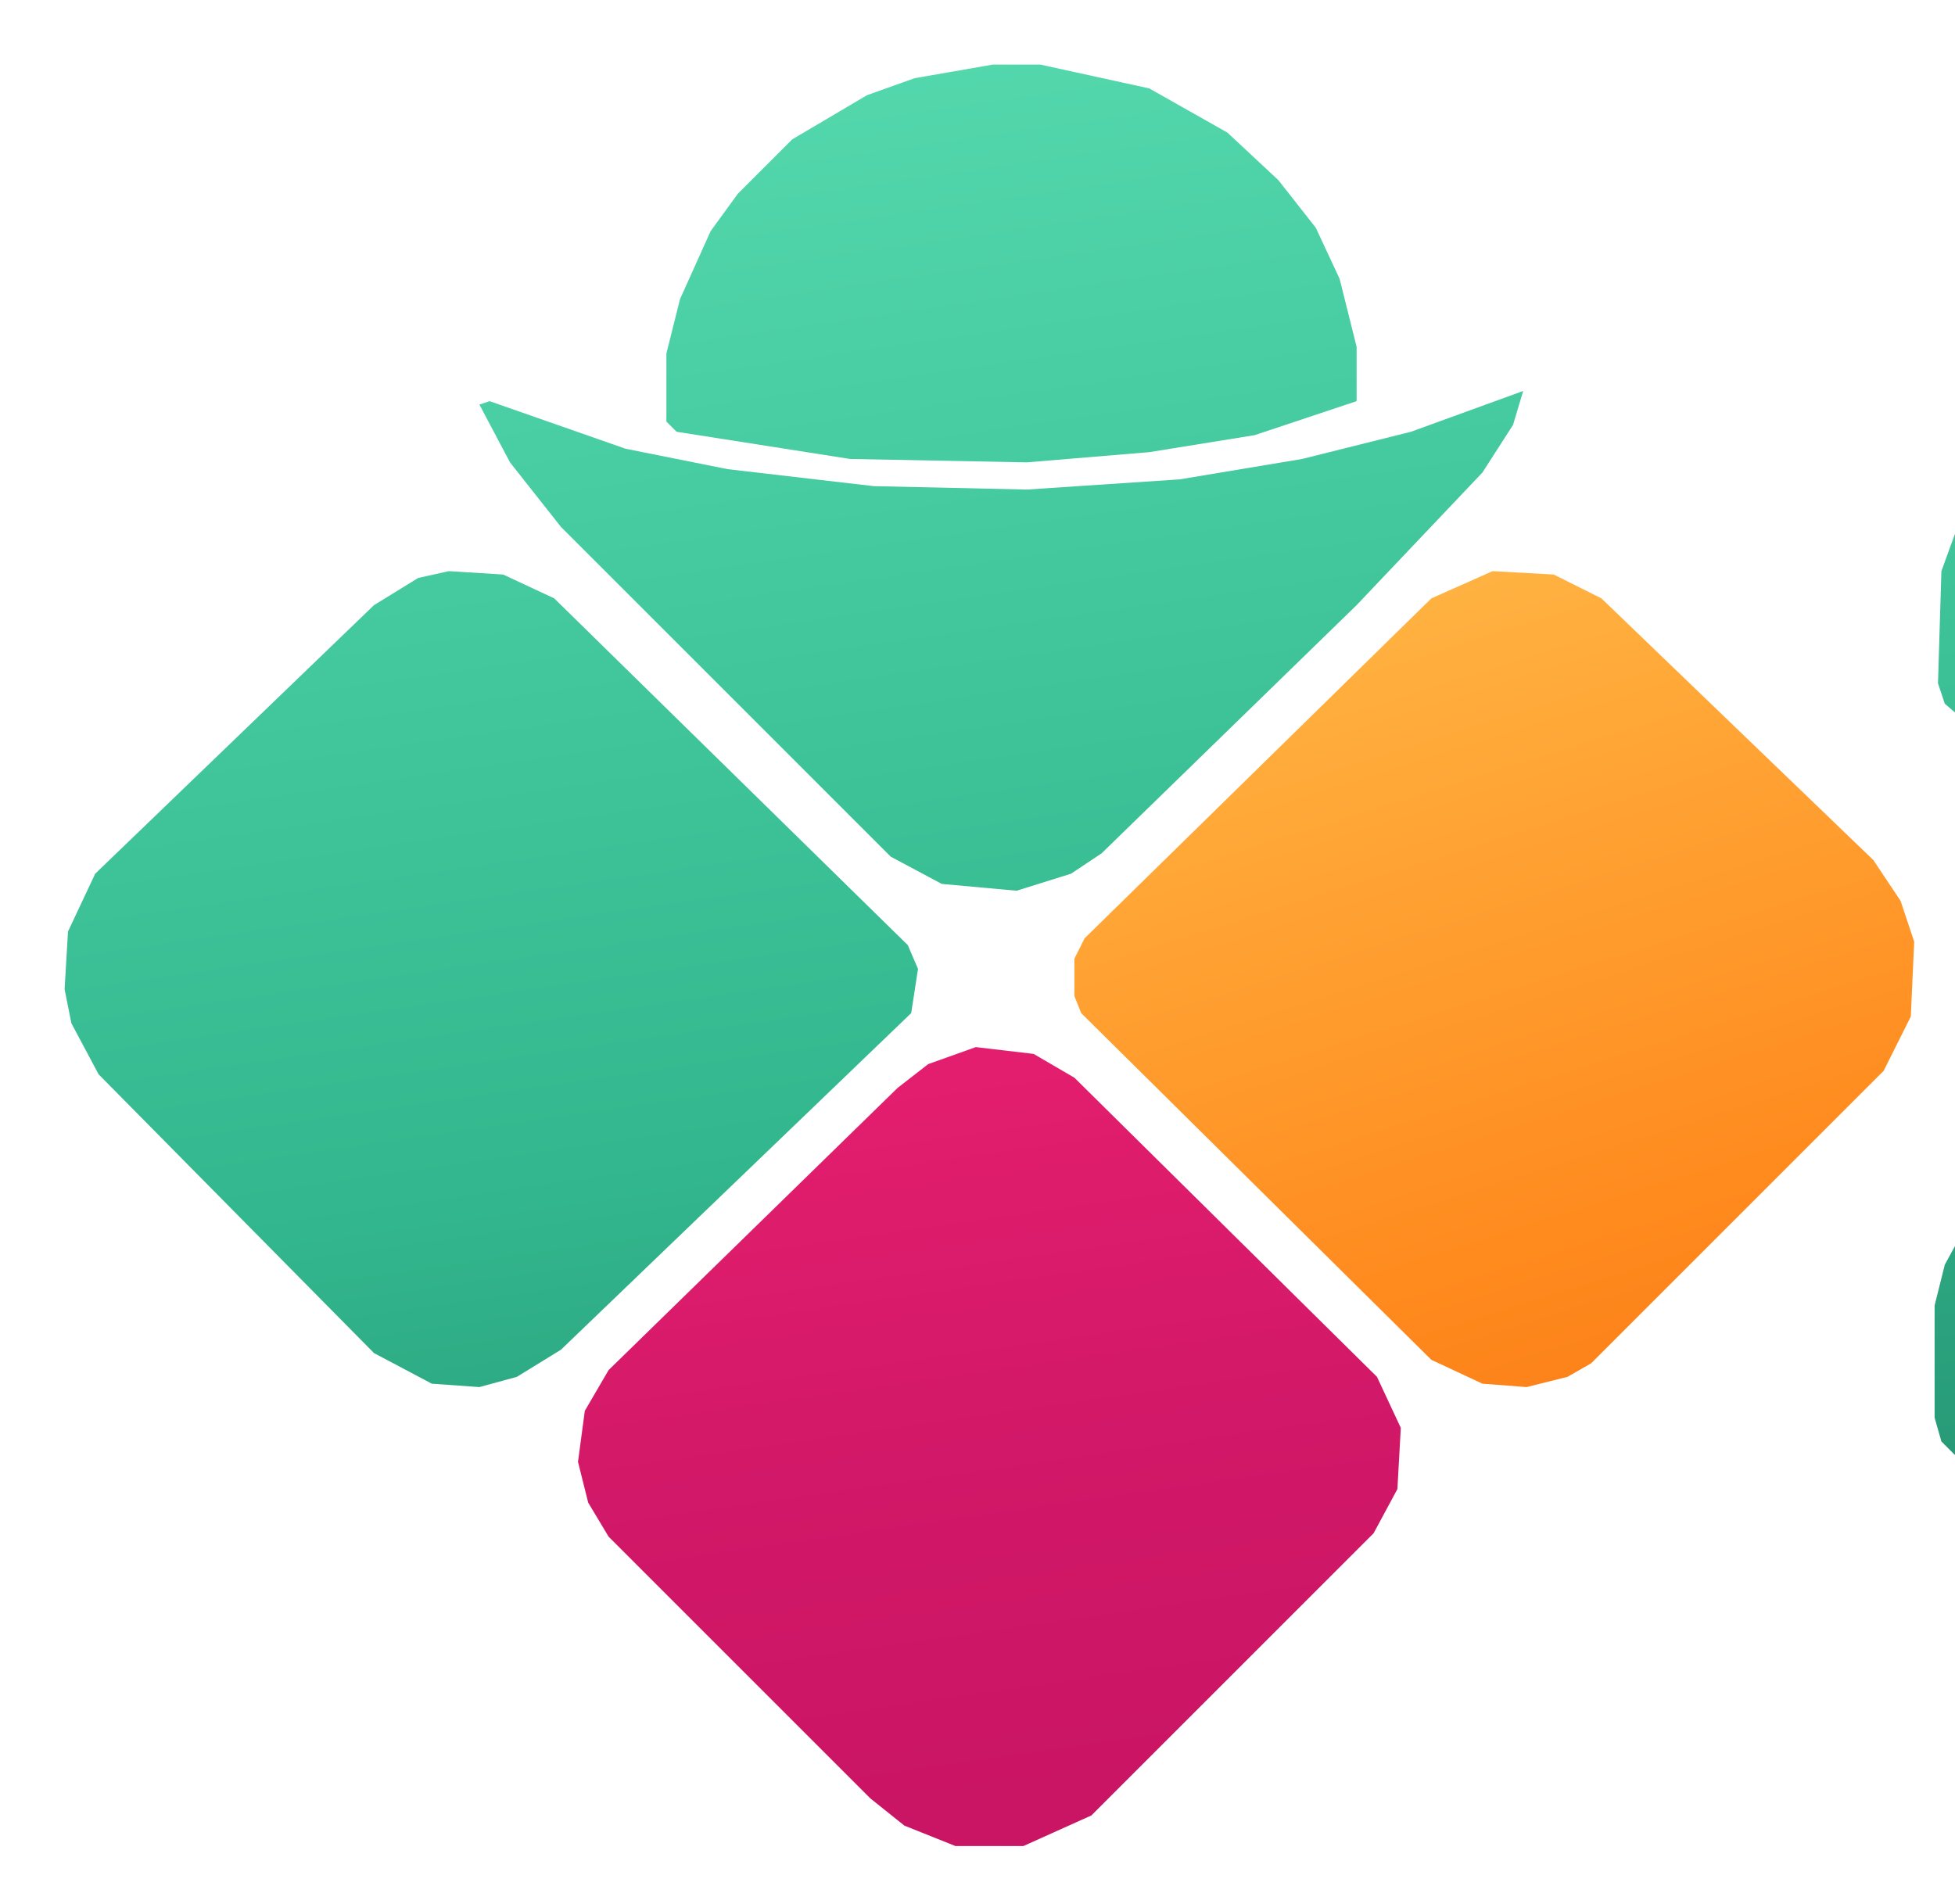
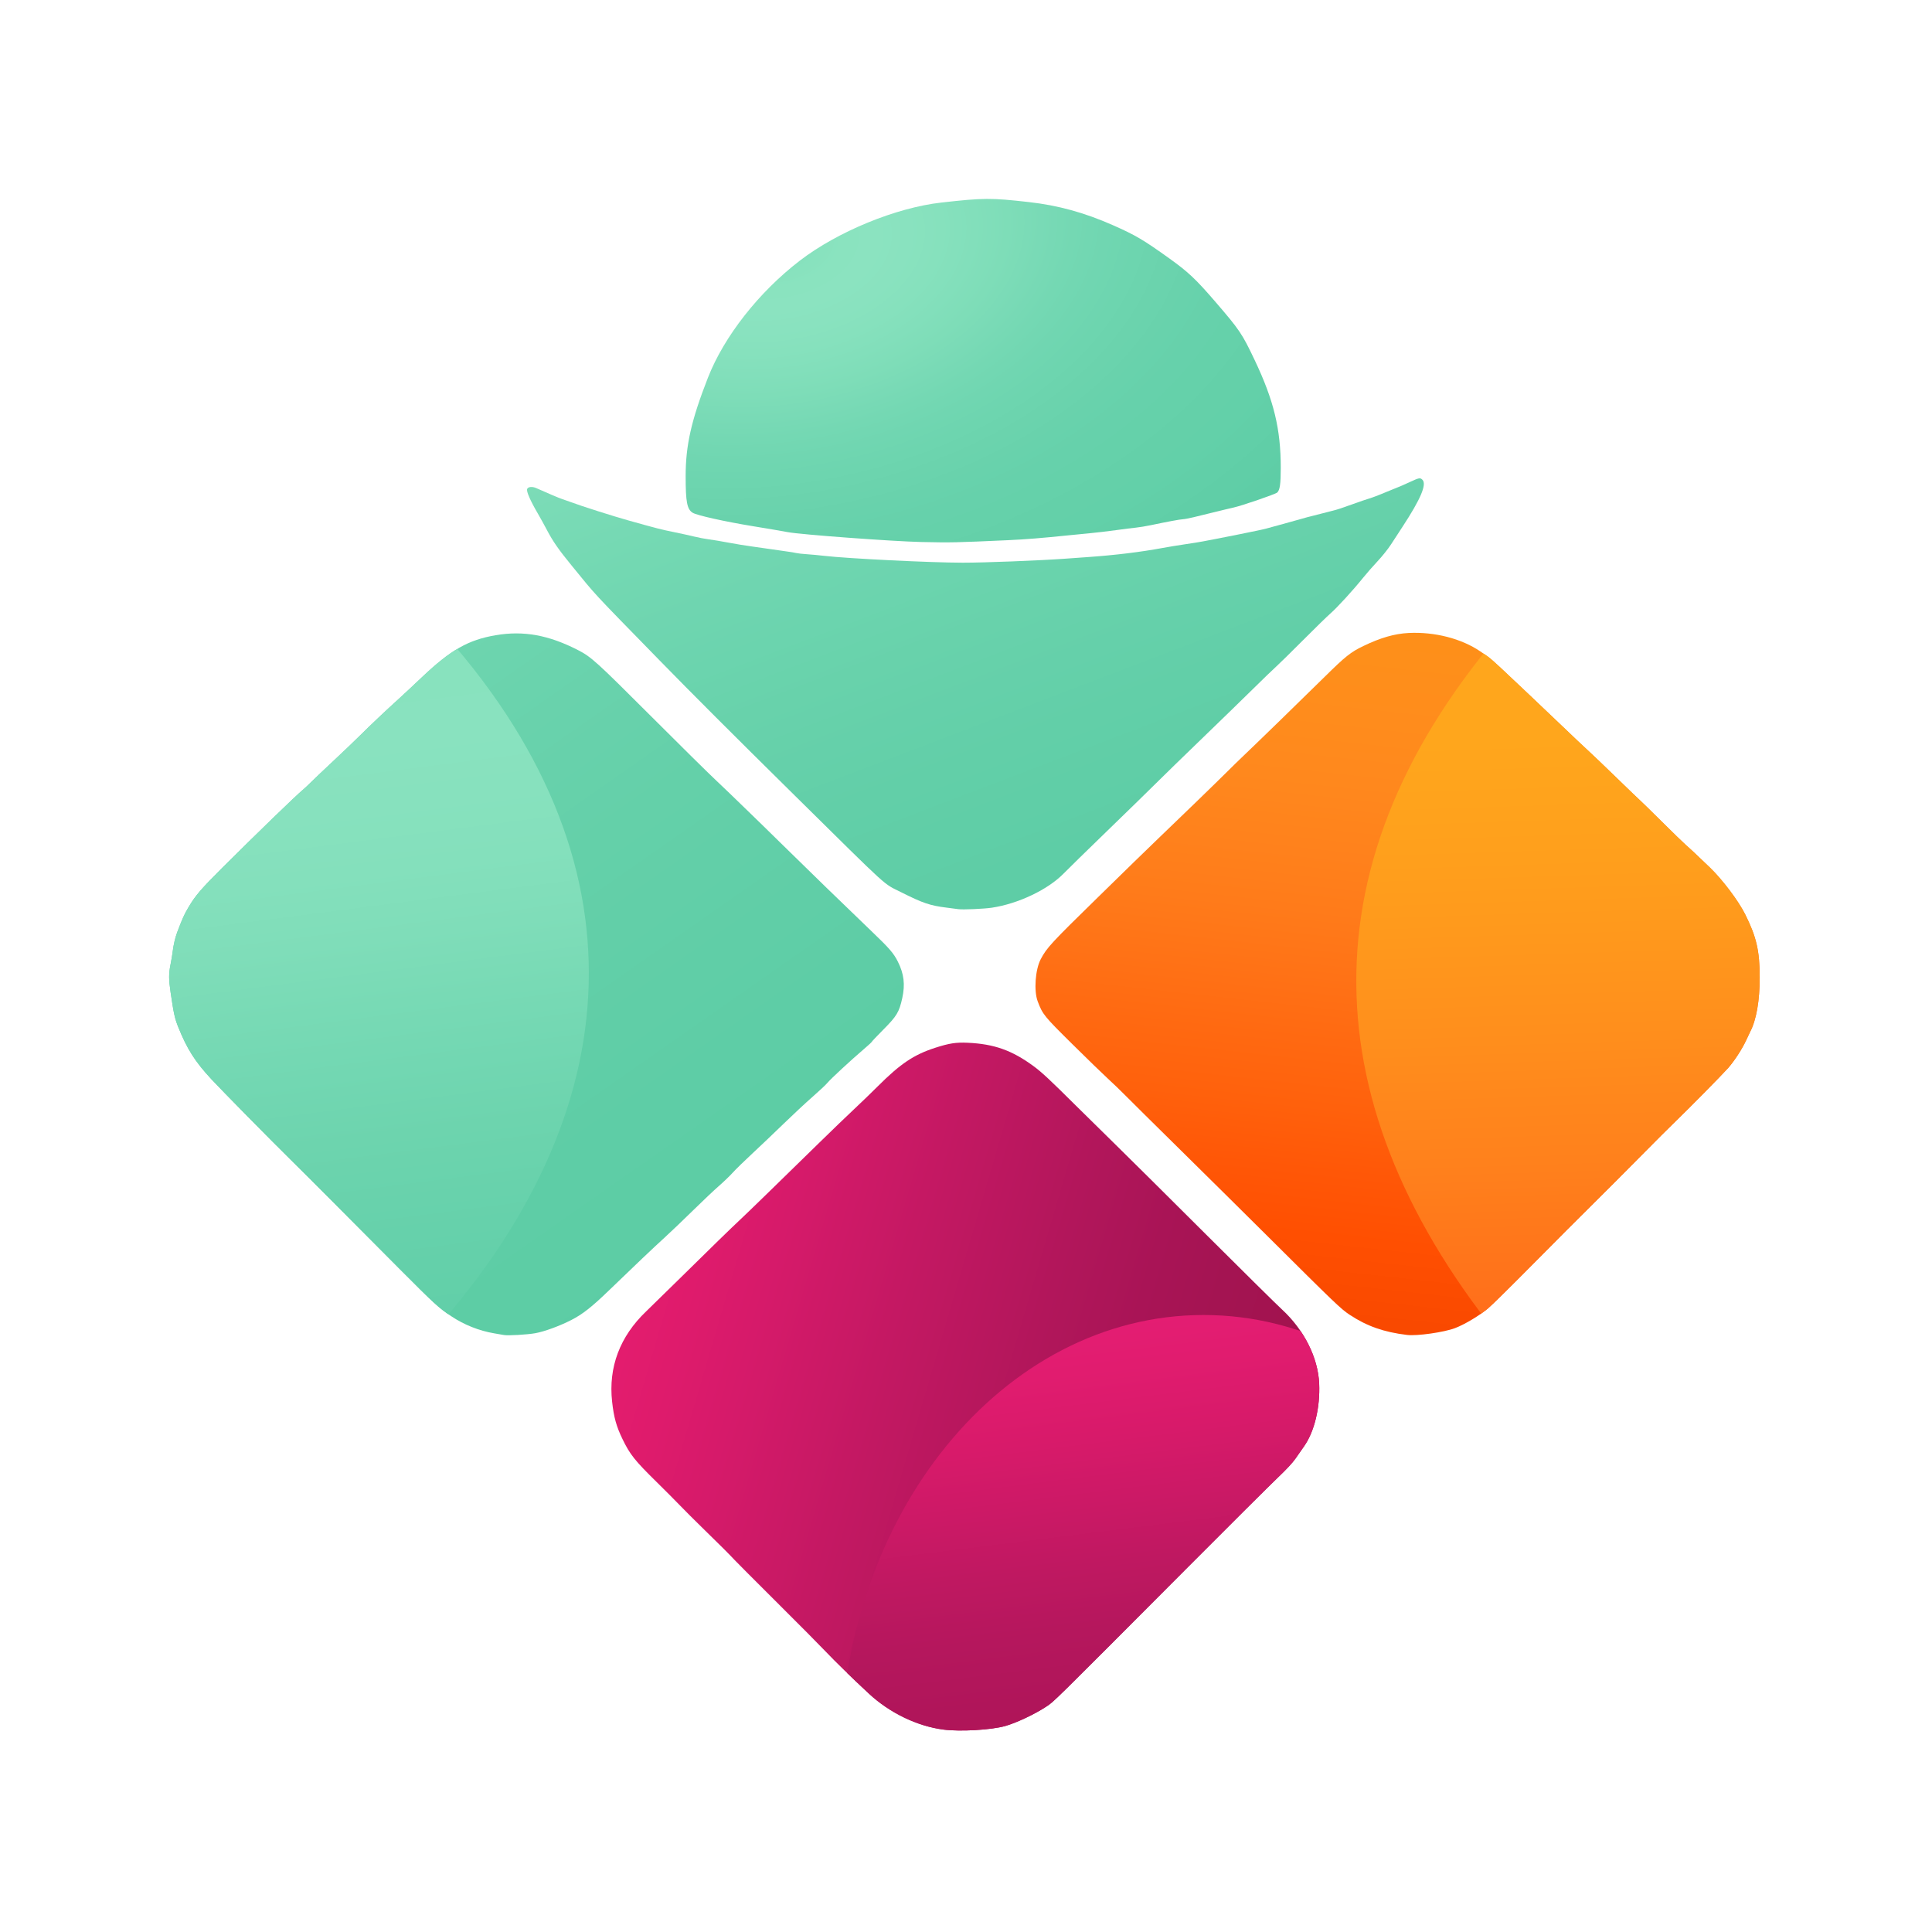
- <svg xmlns="http://www.w3.org/2000/svg" viewBox="45 83 575 560" role="img" aria-label="Zamurek — icon — dark">
+ <svg xmlns="http://www.w3.org/2000/svg" width="2400" height="2400" viewBox="0 0 2400 2400" role="img" aria-labelledby="z07-titre z07-description">
  <defs>
-     <linearGradient id="g" x1="0" x2=".65" y1="0" y2="1">
-       <stop stop-color="#57DBAF" />
-       <stop offset=".6" stop-color="#32B68D" />
-       <stop offset="1" stop-color="#208465" />
+     <radialGradient id="z07-tete-lumiere-1" gradientUnits="userSpaceOnUse" cx="0" cy="0" r="1" gradientTransform="matrix(719.461 194.356 -407.121 501.795 963.351 304.514)">
+       <stop offset="0" stop-color="#7eddb9" data-tone="primary" />
+       <stop offset="0.05" stop-color="#86e1bd" data-tone="primary" />
+       <stop offset="0.1" stop-color="#8ae3bf" data-tone="primary" />
+       <stop offset="0.15" stop-color="#8be3c0" data-tone="primary" />
+       <stop offset="0.2" stop-color="#89e2bf" data-tone="primary" />
+       <stop offset="0.25" stop-color="#86e1bd" data-tone="primary" />
+       <stop offset="0.3" stop-color="#82dfbb" data-tone="primary" />
+       <stop offset="0.35" stop-color="#7eddb8" data-tone="primary" />
+       <stop offset="0.4" stop-color="#79dab6" data-tone="primary" />
+       <stop offset="0.45" stop-color="#74d8b3" data-tone="primary" />
+       <stop offset="0.5" stop-color="#70d6b1" data-tone="primary" />
+       <stop offset="0.55" stop-color="#6dd5af" data-tone="primary" />
+       <stop offset="0.6" stop-color="#6bd3ad" data-tone="primary" />
+       <stop offset="0.65" stop-color="#68d2ac" data-tone="primary" />
+       <stop offset="0.7" stop-color="#66d1ab" data-tone="primary" />
+       <stop offset="0.75" stop-color="#65d1aa" data-tone="primary" />
+       <stop offset="0.8" stop-color="#64d0a9" data-tone="primary" />
+       <stop offset="0.85" stop-color="#63d0a9" data-tone="primary" />
+       <stop offset="0.9" stop-color="#61cfa8" data-tone="primary" />
+       <stop offset="0.95" stop-color="#60cea7" data-tone="primary" />
+       <stop offset="1" stop-color="#5ecda6" data-tone="primary" />
+     </radialGradient>
+     <linearGradient id="z07-col-lumiere-1" gradientUnits="userSpaceOnUse" x1="974.812" y1="1433.497" x2="654" y2="594">
+       <stop offset="0" stop-color="#5bcca4" data-tone="primary" />
+       <stop offset="0.083" stop-color="#5ccca5" data-tone="primary" />
+       <stop offset="0.167" stop-color="#5dcda5" data-tone="primary" />
+       <stop offset="0.25" stop-color="#5ecda6" data-tone="primary" />
+       <stop offset="0.333" stop-color="#60cea7" data-tone="primary" />
+       <stop offset="0.417" stop-color="#62cfa8" data-tone="primary" />
+       <stop offset="0.5" stop-color="#65d0aa" data-tone="primary" />
+       <stop offset="0.583" stop-color="#68d2ab" data-tone="primary" />
+       <stop offset="0.667" stop-color="#6bd4ae" data-tone="primary" />
+       <stop offset="0.75" stop-color="#6fd5b0" data-tone="primary" />
+       <stop offset="0.833" stop-color="#73d8b2" data-tone="primary" />
+       <stop offset="0.917" stop-color="#78dab5" data-tone="primary" />
+       <stop offset="1" stop-color="#7ddcb8" data-tone="primary" />
    </linearGradient>
-     <linearGradient id="o" x1="0" x2=".8" y1="0" y2="1">
-       <stop stop-color="#FFBA48" />
-       <stop offset=".55" stop-color="#FF8A1E" />
-       <stop offset="1" stop-color="#EF690A" />
+     <linearGradient id="z07-aile-droite-lumiere-1" gradientUnits="userSpaceOnUse" x1="1296.867" y1="687.705" x2="1190.654" y2="1648.459">
+       <stop offset="0" stop-color="#fe9016" data-tone="orange" />
+       <stop offset="0.083" stop-color="#fe8f1a" data-tone="orange" />
+       <stop offset="0.167" stop-color="#ff8c1c" data-tone="orange" />
+       <stop offset="0.25" stop-color="#ff881d" data-tone="orange" />
+       <stop offset="0.333" stop-color="#ff821c" data-tone="orange" />
+       <stop offset="0.417" stop-color="#ff7b1a" data-tone="orange" />
+       <stop offset="0.5" stop-color="#ff7216" data-tone="orange" />
+       <stop offset="0.583" stop-color="#ff6911" data-tone="orange" />
+       <stop offset="0.667" stop-color="#ff610c" data-tone="orange" />
+       <stop offset="0.75" stop-color="#ff5707" data-tone="orange" />
+       <stop offset="0.833" stop-color="#ff4f01" data-tone="orange" />
+       <stop offset="0.917" stop-color="#fa4a00" data-tone="orange" />
+       <stop offset="1" stop-color="#f64600" data-tone="orange" />
    </linearGradient>
-     <linearGradient id="m" x1="0" x2=".7" y1="0" y2="1">
-       <stop stop-color="#FF2777" />
-       <stop offset=".5" stop-color="#D21868" />
-       <stop offset="1" stop-color="#BC105D" />
+     <linearGradient id="z07-aile-droite-lumiere-2" gradientUnits="userSpaceOnUse" x1="1315.296" y1="1687.301" x2="1286" y2="786">
+       <stop offset="0" stop-color="#ff6a1a" data-tone="orange" />
+       <stop offset="0.083" stop-color="#ff721b" data-tone="orange" />
+       <stop offset="0.167" stop-color="#ff791b" data-tone="orange" />
+       <stop offset="0.25" stop-color="#ff811c" data-tone="orange" />
+       <stop offset="0.333" stop-color="#ff871c" data-tone="orange" />
+       <stop offset="0.417" stop-color="#ff8e1c" data-tone="orange" />
+       <stop offset="0.5" stop-color="#ff941c" data-tone="orange" />
+       <stop offset="0.583" stop-color="#ff9a1c" data-tone="orange" />
+       <stop offset="0.667" stop-color="#ff9f1c" data-tone="orange" />
+       <stop offset="0.75" stop-color="#ffa31c" data-tone="orange" />
+       <stop offset="0.833" stop-color="#ffa61c" data-tone="orange" />
+       <stop offset="0.917" stop-color="#ffa61c" data-tone="orange" />
+       <stop offset="1" stop-color="#fea61e" data-tone="orange" />
    </linearGradient>
+     <clipPath id="z07-aile-droite-clip">
+       <path fill-rule="evenodd" d="M1748 1658.321 C1719.212 1654.872 1698.097 1647.473 1676.733 1633.348 C1665.579 1625.973 1659.695 1620.338 1572.08 1533.134 C1547.011 1508.182 1499.725 1461.382 1467 1429.134 C1434.275 1396.885 1403 1365.932 1397.5 1360.348 C1392 1354.765 1382.55 1345.675 1376.5 1340.149 C1370.45 1334.622 1350.576 1315.341 1332.335 1297.3 C1296.871 1262.225 1295.243 1260.219 1289.107 1244.031 C1284.139 1230.924 1286.022 1204.496 1292.849 1191.5 C1300.259 1177.395 1305.66 1171.551 1364 1114.509 C1378.025 1100.796 1398.275 1080.999 1409 1070.515 C1419.725 1060.031 1433.225 1046.959 1439 1041.466 C1458.158 1023.241 1514.342 968.767 1524.5 958.568 C1530 953.045 1539.225 944.049 1545 938.575 C1559.914 924.439 1618.322 867.621 1645.5 840.811 C1671.461 815.202 1677.855 810.11 1693.58 802.523 C1714.949 792.212 1732.43 787.178 1749.887 786.31 C1782.237 784.7 1815.576 793.283 1838.967 809.244 C1841.46 810.946 1845.49 813.696 1847.923 815.356 C1850.356 817.017 1857.61 823.353 1864.044 829.438 C1870.478 835.522 1885.548 849.725 1897.532 861 C1909.516 872.275 1929.158 890.95 1941.181 902.5 C1953.204 914.05 1967.195 927.275 1972.271 931.889 C1977.347 936.502 1993.821 952.252 2008.879 966.889 C2023.937 981.525 2036.704 993.785 2037.249 994.133 C2037.794 994.481 2049.773 1006.198 2063.87 1020.171 C2077.966 1034.143 2091.525 1047.315 2094 1049.442 C2098.785 1053.554 2111.439 1065.426 2124.345 1077.911 C2139.868 1092.929 2159.462 1118.953 2167.87 1135.72 C2181.885 1163.669 2185.955 1181.269 2185.974 1214 C2185.99 1243.162 2181.802 1267.038 2174.087 1281.768 C2173.588 1282.721 2171.325 1287.511 2169.058 1292.413 C2163.978 1303.397 2154.219 1318.359 2146.498 1327 C2138.669 1335.762 2096.191 1378.835 2081.902 1392.5 C2075.576 1398.55 2055.075 1419.025 2036.345 1438 C2017.614 1456.975 1990.862 1483.755 1976.895 1497.511 C1962.928 1511.267 1930.156 1544.117 1904.068 1570.511 C1877.98 1596.905 1853.005 1621.536 1848.568 1625.247 C1837.464 1634.534 1819.722 1645.154 1807.5 1649.83 C1794.002 1654.995 1760.336 1659.799 1748 1658.321 Z" />
+     </clipPath>
+     <linearGradient id="z07-aile-gauche-lumiere-1" gradientUnits="userSpaceOnUse" x1="918.812" y1="1801.642" x2="210" y2="787">
+       <stop offset="0" stop-color="#59cba3" data-tone="primary" />
+       <stop offset="0.083" stop-color="#5acba4" data-tone="primary" />
+       <stop offset="0.167" stop-color="#5ccca5" data-tone="primary" />
+       <stop offset="0.25" stop-color="#5dcda5" data-tone="primary" />
+       <stop offset="0.333" stop-color="#5ecda6" data-tone="primary" />
+       <stop offset="0.417" stop-color="#60cea7" data-tone="primary" />
+       <stop offset="0.5" stop-color="#62cfa8" data-tone="primary" />
+       <stop offset="0.583" stop-color="#64d0a9" data-tone="primary" />
+       <stop offset="0.667" stop-color="#67d1ab" data-tone="primary" />
+       <stop offset="0.75" stop-color="#6ad3ad" data-tone="primary" />
+       <stop offset="0.833" stop-color="#6ed5af" data-tone="primary" />
+       <stop offset="0.917" stop-color="#73d8b2" data-tone="primary" />
+       <stop offset="1" stop-color="#7adbb6" data-tone="primary" />
+     </linearGradient>
+     <linearGradient id="z07-aile-gauche-lumiere-2" gradientUnits="userSpaceOnUse" x1="335.705" y1="1760.646" x2="210" y2="787">
+       <stop offset="0" stop-color="#5fcea7" data-tone="primary" />
+       <stop offset="0.083" stop-color="#61cfa8" data-tone="primary" />
+       <stop offset="0.167" stop-color="#64d0aa" data-tone="primary" />
+       <stop offset="0.25" stop-color="#68d2ac" data-tone="primary" />
+       <stop offset="0.333" stop-color="#6dd4ae" data-tone="primary" />
+       <stop offset="0.417" stop-color="#72d7b2" data-tone="primary" />
+       <stop offset="0.5" stop-color="#78dab5" data-tone="primary" />
+       <stop offset="0.583" stop-color="#7fddb9" data-tone="primary" />
+       <stop offset="0.667" stop-color="#84e0bc" data-tone="primary" />
+       <stop offset="0.75" stop-color="#87e1be" data-tone="primary" />
+       <stop offset="0.833" stop-color="#89e2bf" data-tone="primary" />
+       <stop offset="0.917" stop-color="#88e2be" data-tone="primary" />
+       <stop offset="1" stop-color="#83dfbb" data-tone="primary" />
+     </linearGradient>
+     <clipPath id="z07-aile-gauche-clip">
+       <path fill-rule="evenodd" d="M626 1658.406 C624.625 1658.152 619.225 1657.222 614 1656.339 C595.105 1653.147 576.366 1645.675 560.408 1634.969 C544.785 1624.488 539.874 1619.978 495.174 1575.053 C470.245 1549.999 433.505 1513.075 413.531 1493 C393.557 1472.925 370.079 1449.489 361.357 1440.92 C337.129 1417.116 274.872 1353.894 262.426 1340.457 C242.344 1318.774 232.559 1303.418 221.671 1276.5 C217.165 1265.359 215.876 1259.6 212.044 1233.5 C209.506 1216.214 209.478 1209.807 211.889 1197.86 C212.928 1192.712 214.085 1185.8 214.46 1182.5 C215.395 1174.255 217.648 1164.563 220.153 1158 C227.033 1139.98 228.785 1136.113 234.295 1126.793 C242.788 1112.428 249.948 1104.087 276.358 1077.789 C318.59 1035.738 368.521 987.405 376 981.339 C377.925 979.778 382.658 975.35 386.518 971.5 C390.378 967.65 403.178 955.5 414.963 944.5 C426.747 933.5 441.589 919.306 447.945 912.958 C459.565 901.352 480.554 881.529 496.386 867.21 C501.074 862.969 513.593 851.277 524.205 841.226 C560.188 807.148 581.658 794.915 615.708 789.089 C650.395 783.154 681.783 788.871 718.481 807.807 C734.395 816.019 741.268 822.249 808.033 888.99 C843.526 924.471 879.751 960.243 888.533 968.484 C897.315 976.725 913.708 992.475 924.962 1003.484 C936.216 1014.493 945.961 1023.95 946.618 1024.5 C947.274 1025.05 958.766 1036.305 972.155 1049.512 C999.548 1076.529 1052.24 1127.692 1082.865 1157.006 C1104.948 1178.145 1110.104 1184.113 1115.397 1194.658 C1122.936 1209.681 1124.54 1222.924 1120.855 1239.722 C1117.014 1257.227 1114.09 1262.124 1097.509 1278.814 C1089.529 1286.846 1083 1293.734 1083 1294.121 C1083 1294.507 1078.612 1298.56 1073.25 1303.129 C1057.59 1316.47 1031.799 1340.334 1028 1344.997 C1026.075 1347.36 1017.75 1355.189 1009.5 1362.393 C1001.25 1369.598 985.004 1384.719 973.398 1395.996 C961.791 1407.273 944.294 1423.925 934.515 1433 C924.735 1442.075 913.756 1452.805 910.117 1456.845 C906.478 1460.885 898.775 1468.295 893 1473.311 C887.225 1478.328 872.825 1491.936 861 1503.551 C849.175 1515.167 833.425 1530.21 826 1536.981 C811.741 1549.985 788.555 1572 755.812 1603.625 C735.115 1623.616 723.61 1632.637 709.761 1639.732 C695.227 1647.179 676.295 1654.123 665 1656.149 C654.833 1657.973 631.092 1659.347 626 1658.406 Z" />
+     </clipPath>
+     <linearGradient id="z07-base-lumiere-1" gradientUnits="userSpaceOnUse" x1="1800.235" y1="1600.546" x2="759" y2="1295">
+       <stop offset="0" stop-color="#a8144d" data-tone="pink" />
+       <stop offset="0.083" stop-color="#a3144e" data-tone="pink" />
+       <stop offset="0.167" stop-color="#a2134f" data-tone="pink" />
+       <stop offset="0.25" stop-color="#a41452" data-tone="pink" />
+       <stop offset="0.333" stop-color="#a91456" data-tone="pink" />
+       <stop offset="0.417" stop-color="#b0165a" data-tone="pink" />
+       <stop offset="0.5" stop-color="#b9175e" data-tone="pink" />
+       <stop offset="0.583" stop-color="#c21862" data-tone="pink" />
+       <stop offset="0.667" stop-color="#cc1966" data-tone="pink" />
+       <stop offset="0.75" stop-color="#d61a6a" data-tone="pink" />
+       <stop offset="0.833" stop-color="#df1b6c" data-tone="pink" />
+       <stop offset="0.917" stop-color="#e51d6f" data-tone="pink" />
+       <stop offset="1" stop-color="#e51c6e" data-tone="pink" />
+     </linearGradient>
+     <linearGradient id="z07-base-lumiere-2" gradientUnits="userSpaceOnUse" x1="877.689" y1="2245.104" x2="759" y2="1295">
+       <stop offset="0" stop-color="#b21456" data-tone="pink" />
+       <stop offset="0.083" stop-color="#b0155a" data-tone="pink" />
+       <stop offset="0.167" stop-color="#b5175d" data-tone="pink" />
+       <stop offset="0.25" stop-color="#bf1861" data-tone="pink" />
+       <stop offset="0.333" stop-color="#cc1966" data-tone="pink" />
+       <stop offset="0.417" stop-color="#d81a6a" data-tone="pink" />
+       <stop offset="0.5" stop-color="#e11c6f" data-tone="pink" />
+       <stop offset="0.583" stop-color="#e51e74" data-tone="pink" />
+       <stop offset="0.667" stop-color="#e31d79" data-tone="pink" />
+       <stop offset="0.75" stop-color="#d71c7d" data-tone="pink" />
+       <stop offset="0.833" stop-color="#be1b82" data-tone="pink" />
+       <stop offset="0.917" stop-color="#961886" data-tone="pink" />
+       <stop offset="1" stop-color="#541986" data-tone="pink" />
+     </linearGradient>
+     <clipPath id="z07-base-clip">
+       <path fill-rule="evenodd" d="M1172 2148.569 C1139.492 2144.364 1105.204 2127.837 1079.5 2103.982 C1058.335 2084.341 1037.46 2064.047 1026.389 2052.351 C1019.178 2044.733 991.567 2016.9 965.03 1990.5 C938.494 1964.1 914.927 1940.475 912.66 1938 C907.106 1931.938 893.018 1917.875 872.5 1897.913 C863.15 1888.816 850.775 1876.452 845 1870.437 C839.225 1864.421 826.03 1851.175 815.678 1841 C788.343 1814.132 782.575 1806.867 773.202 1787.5 C765.64 1771.877 762.538 1760.668 760.379 1741.172 C755.641 1698.384 770.046 1660.183 802.655 1629.058 C807.52 1624.415 825 1607.313 841.5 1591.053 C882.433 1550.717 908.768 1525.059 919.5 1515.058 C928.4 1506.764 964.205 1471.947 1017.847 1419.423 C1033.056 1404.531 1052.442 1385.856 1060.927 1377.923 C1069.412 1369.991 1082.687 1357.17 1090.427 1349.433 C1118.384 1321.488 1135.22 1310.175 1161.5 1301.676 C1179.027 1296.008 1187.462 1294.688 1201.973 1295.343 C1234.937 1296.833 1257.173 1304.728 1283.986 1324.462 C1294.178 1331.963 1304.046 1341.162 1336.59 1373.5 C1347.107 1383.95 1369.055 1405.55 1385.362 1421.5 C1401.67 1437.45 1452.248 1487.648 1497.757 1533.051 C1543.265 1578.454 1585.925 1620.595 1592.556 1626.697 C1619.948 1651.907 1637.29 1686.447 1638.722 1718.646 C1640.041 1748.31 1632.859 1778.26 1620.051 1796.5 C1617.348 1800.35 1612.578 1807.19 1609.451 1811.699 C1605.661 1817.166 1598.235 1825.163 1587.165 1835.699 C1578.034 1844.39 1526.612 1895.6 1472.894 1949.5 C1303.656 2119.311 1309.49 2113.569 1299.5 2120.162 C1285.561 2129.361 1262.374 2140.29 1248.596 2144.156 C1231.193 2149.038 1192.747 2151.253 1172 2148.569 Z" />
+     </clipPath>
  </defs>
-   <defs>
-     <g id="zamurek-art">
-       <path d="M1374,305 1374,445 1379,467 1391,489 1403,501 1417,510 1446,518 1478,518 1505,511 1524,499 1542,476 1550,451 1551,306 1484,305 1484,432 1481,444 1475,451 1469,454 1459,455 1449,451 1445,447 1441,438 1440,305Z M1868,343 1854,325 1828,308 1802,301 1767,301 1741,308 1717,323 1701,340 1689,361 1687,302 1673,301 1653,308 1642,317 1632,332 1629,305 1564,305 1564,513 1623,513 1633,511 1632,422 1635,398 1640,387 1646,380 1661,371 1669,369 1686,370 1680,397 1680,427 1684,447 1689,461 1697,475 1718,497 1745,512 1772,518 1803,518 1829,512 1848,503 1866,488 1873,477 1831,442 1809,456 1798,459 1784,459 1775,457 1763,450 1756,442 1752,430 1880,429 1881,384 1876,361Z M1752,384 1756,372 1766,361 1779,355 1792,355 1804,360 1812,368 1818,386 1753,387Z M1061,305 1061,512 1129,512 1129,386 1135,374 1147,367 1156,367 1163,370 1169,377 1172,386 1172,512 1241,512 1241,388 1247,375 1254,369 1261,367 1269,367 1279,371 1284,377 1287,387 1287,512 1361,512 1361,364 1355,341 1349,330 1331,312 1320,306 1302,301 1275,301 1251,310 1230,330 1223,320 1212,310 1190,301 1172,300 1154,304 1140,312 1128,324 1125,305Z M177,251 168,253 155,261 73,340 65,357 64,374 66,384 74,399 155,481 172,490 186,491 197,488 210,480 313,381 315,368 312,361 208,259 193,252Z M624,235 620,240 616,251 615,284 617,290 624,296 757,297 623,444 617,455 614,467 614,500 616,507 621,512 628,514 865,514 847,496 837,478 833,463 832,443 724,443 723,441 864,288 876,265 879,247 877,237 872,232 866,230 636,230Z M493,198 460,210 428,218 392,224 347,227 302,226 259,221 229,215 189,201 186,202 195,219 210,238 307,335 322,343 344,345 360,340 369,334 444,261 481,222 490,208Z M241,187 241,207 244,210 295,218 347,219 383,216 414,211 444,201 444,185 439,165 432,150 421,136 406,122 383,109 351,102 337,102 314,106 300,111 278,124 262,140 254,151 245,171Z" fill="url(#g)" fill-rule="evenodd" />
-       <path d="M881,320 871,330 865,341 862,351 863,360 959,360 972,368 976,376 976,385 974,386 963,380 950,376 919,373 893,378 870,390 856,405 848,423 845,440 848,467 860,490 871,501 883,509 912,518 935,518 950,515 964,509 978,498 980,500 982,512 984,513 1048,512 1048,375 1043,349 1032,330 1019,318 1003,309 983,303 962,300 942,300 919,303 895,311Z M923,425 930,420 941,417 950,417 961,420 971,428 975,435 976,443 973,454 963,464 951,468 935,467 927,463 919,455 916,448 916,436Z M484,251 466,259 364,359 361,365 361,376 363,381 466,483 481,490 494,491 506,488 513,484 599,398 607,382 608,360 604,348 596,336 516,259 502,252Z" fill="url(#o)" fill-rule="evenodd" />
-       <path d="M332,391 318,396 309,403 224,486 217,498 215,513 218,525 224,535 301,612 311,620 326,626 346,626 366,617 449,534 456,521 457,503 450,488 361,400 349,393Z M1891,236 1891,512 1965,512 1966,431 2018,499 2031,510 2046,513 2120,513 2120,510 2032,396 2120,305 2035,305 2025,308 1966,368 1965,236Z" fill="url(#m)" fill-rule="evenodd" />
+   <g id="z07-dessin" data-role="artwork">
+     <g id="z07-symbole" data-role="symbol" aria-label="Symbole Zamurek">
+       <g id="z07-tete" data-part="tete">
+         <path data-face="principale" fill="url(#z07-tete-lumiere-1)" fill-rule="evenodd" d="M1144.5 673.306 C1108.625 672.518 993.904 664.027 978.5 661.019 C972.781 659.903 956.056 657.051 935 653.603 C900.323 647.925 865.668 640.194 860.46 636.975 C853.477 632.659 851.727 623.538 851.734 591.5 C851.743 553.039 858.802 521.873 879.462 469.084 C899.5 417.883 942.7 362.859 993.5 323.832 C1040.615 287.637 1112.941 257.957 1169.5 251.608 C1221.867 245.73 1230.835 245.683 1278.191 251.036 C1314.435 255.133 1346.992 264.084 1382.36 279.676 C1410.541 292.099 1420.256 297.824 1453 321.307 C1475.997 337.8 1485.568 346.819 1509.35 374.406 C1540.002 409.963 1542.947 414.325 1558.692 447.5 C1582.416 497.487 1591 532.948 1591 580.962 C1591 601.308 1589.926 608.817 1586.582 611.863 C1584.35 613.896 1542.693 628.22 1532.587 630.43 C1529.239 631.162 1524.475 632.278 1522 632.909 C1516.263 634.373 1495.455 639.458 1482.5 642.562 C1477 643.88 1471.15 644.98 1469.5 645.008 C1466.381 645.061 1449.797 648.128 1430 652.314 C1423.675 653.652 1415.185 655.061 1411.133 655.445 C1407.081 655.83 1395.831 657.245 1386.133 658.591 C1376.435 659.937 1361.525 661.69 1353 662.487 C1344.475 663.285 1333 664.405 1327.5 664.977 C1295.175 668.339 1273.73 670.063 1252 671.048 C1186.663 674.011 1181.496 674.119 1144.5 673.306 Z" />
+       </g>
+       <g id="z07-col" data-part="col">
+         <path data-face="principale" fill="url(#z07-col-lumiere-1)" fill-rule="evenodd" d="M1190.5 1129.394 C1188.85 1129.147 1182.259 1128.294 1175.853 1127.498 C1155.329 1124.947 1146.289 1121.883 1119.498 1108.391 C1096.174 1096.646 1108.31 1107.673 987.547 988.5 C909.872 911.847 859.859 861.845 819 819.989 C732.98 731.868 742.117 741.721 710.254 702.715 C693.866 682.652 686.886 672.629 679.465 658.5 C676.288 652.45 671.245 643.318 668.26 638.206 C658.61 621.684 653.603 610.167 654.866 607.396 C656.161 604.553 661.244 604.12 666.349 606.419 C679.206 612.208 695.172 618.969 698.048 619.843 C699.947 620.419 704.65 622.072 708.5 623.515 C722.526 628.772 761.024 641.017 782 646.893 C816.303 656.503 821.639 657.866 837.5 661.073 C845.75 662.741 856.886 665.19 862.247 666.515 C867.607 667.84 875.932 669.422 880.747 670.029 C885.561 670.636 896.379 672.448 904.786 674.055 C913.194 675.661 926.694 677.862 934.786 678.944 C942.879 680.027 954 681.612 959.5 682.468 C965 683.323 973.1 684.489 977.5 685.058 C981.9 685.627 987.075 686.486 989 686.967 C990.925 687.448 996.775 688.112 1002 688.441 C1007.225 688.771 1017.125 689.694 1024 690.494 C1052.941 693.86 1156.115 698.96 1196 698.997 C1222.678 699.022 1291.464 696.328 1323.5 694.005 C1330.65 693.486 1343.25 692.586 1351.5 692.005 C1385.295 689.626 1416.864 685.78 1444 680.738 C1451.425 679.358 1464.25 677.253 1472.5 676.059 C1480.75 674.865 1490.65 673.267 1494.5 672.507 C1498.35 671.748 1506.675 670.157 1513 668.973 C1519.325 667.789 1531.025 665.467 1539 663.813 C1546.975 662.158 1556.65 660.179 1560.5 659.414 C1569.054 657.715 1575.604 656.068 1588 652.5 C1593.225 650.996 1599.75 649.195 1602.5 648.498 C1605.25 647.802 1611.325 646.103 1616 644.723 C1620.675 643.343 1626.75 641.708 1629.5 641.089 C1632.25 640.471 1637.875 639.03 1642 637.888 C1646.125 636.746 1651.978 635.244 1655.007 634.55 C1660.545 633.281 1667.028 631.141 1685.5 624.482 C1691 622.5 1696.85 620.5 1698.5 620.038 C1703.408 618.664 1711.869 615.475 1722.5 610.992 C1728 608.673 1734.295 606.116 1736.489 605.31 C1738.683 604.505 1745.245 601.63 1751.071 598.923 C1762.96 593.398 1764.175 593.175 1767 596 C1772.583 601.583 1764.907 619.753 1742.497 654 C1737.998 660.875 1731.399 671 1727.832 676.5 C1724.265 682 1716.815 691.308 1711.276 697.184 C1705.738 703.059 1697.471 712.509 1692.905 718.184 C1680.74 733.303 1661.153 754.7 1652.793 762.003 C1648.782 765.507 1633.35 780.561 1618.5 795.457 C1603.65 810.352 1588.575 825.154 1585 828.35 C1581.425 831.547 1568.6 843.924 1556.5 855.856 C1544.4 867.787 1516.082 895.314 1493.571 917.025 C1471.059 938.736 1445.184 963.926 1436.071 973.003 C1426.957 982.079 1399.281 1009.079 1374.568 1033.003 C1349.856 1056.926 1326.006 1080.253 1321.568 1084.841 C1302.108 1104.959 1265.018 1122.666 1232 1127.602 C1222.262 1129.058 1195.87 1130.197 1190.5 1129.394 Z" />
+       </g>
+       <g id="z07-aile-droite" data-part="aile-droite">
+         <path data-face="principale" fill="url(#z07-aile-droite-lumiere-1)" fill-rule="evenodd" d="M1748 1658.321 C1719.212 1654.872 1698.097 1647.473 1676.733 1633.348 C1665.579 1625.973 1659.695 1620.338 1572.08 1533.134 C1547.011 1508.182 1499.725 1461.382 1467 1429.134 C1434.275 1396.885 1403 1365.932 1397.5 1360.348 C1392 1354.765 1382.55 1345.675 1376.5 1340.149 C1370.45 1334.622 1350.576 1315.341 1332.335 1297.3 C1296.871 1262.225 1295.243 1260.219 1289.107 1244.031 C1284.139 1230.924 1286.022 1204.496 1292.849 1191.5 C1300.259 1177.395 1305.66 1171.551 1364 1114.509 C1378.025 1100.796 1398.275 1080.999 1409 1070.515 C1419.725 1060.031 1433.225 1046.959 1439 1041.466 C1458.158 1023.241 1514.342 968.767 1524.5 958.568 C1530 953.045 1539.225 944.049 1545 938.575 C1559.914 924.439 1618.322 867.621 1645.5 840.811 C1671.461 815.202 1677.855 810.11 1693.58 802.523 C1714.949 792.212 1732.43 787.178 1749.887 786.31 C1782.237 784.7 1815.576 793.283 1838.967 809.244 C1841.46 810.946 1845.49 813.696 1847.923 815.356 C1850.356 817.017 1857.61 823.353 1864.044 829.438 C1870.478 835.522 1885.548 849.725 1897.532 861 C1909.516 872.275 1929.158 890.95 1941.181 902.5 C1953.204 914.05 1967.195 927.275 1972.271 931.889 C1977.347 936.502 1993.821 952.252 2008.879 966.889 C2023.937 981.525 2036.704 993.785 2037.249 994.133 C2037.794 994.481 2049.773 1006.198 2063.87 1020.171 C2077.966 1034.143 2091.525 1047.315 2094 1049.442 C2098.785 1053.554 2111.439 1065.426 2124.345 1077.911 C2139.868 1092.929 2159.462 1118.953 2167.87 1135.72 C2181.885 1163.669 2185.955 1181.269 2185.974 1214 C2185.99 1243.162 2181.802 1267.038 2174.087 1281.768 C2173.588 1282.721 2171.325 1287.511 2169.058 1292.413 C2163.978 1303.397 2154.219 1318.359 2146.498 1327 C2138.669 1335.762 2096.191 1378.835 2081.902 1392.5 C2075.576 1398.55 2055.075 1419.025 2036.345 1438 C2017.614 1456.975 1990.862 1483.755 1976.895 1497.511 C1962.928 1511.267 1930.156 1544.117 1904.068 1570.511 C1877.98 1596.905 1853.005 1621.536 1848.568 1625.247 C1837.464 1634.534 1819.722 1645.154 1807.5 1649.83 C1794.002 1654.995 1760.336 1659.799 1748 1658.321 Z" />
+         <g data-face="courbe" clip-path="url(#z07-aile-droite-clip)">
+           <path d="M2198 774 L1874.483 774 C1808.815 848.75 1761.323 923.5 1730.193 998.25 C1699.063 1073 1684.295 1147.75 1684.855 1222.5 C1685.416 1297.25 1701.304 1372 1732.266 1446.75 C1763.228 1521.5 1809.264 1596.25 1870.899 1671 L2198 1671 Z" fill="url(#z07-aile-droite-lumiere-2)" />
+         </g>
+       </g>
+       <g id="z07-aile-gauche" data-part="aile-gauche">
+         <path data-face="principale" fill="url(#z07-aile-gauche-lumiere-1)" fill-rule="evenodd" d="M626 1658.406 C624.625 1658.152 619.225 1657.222 614 1656.339 C595.105 1653.147 576.366 1645.675 560.408 1634.969 C544.785 1624.488 539.874 1619.978 495.174 1575.053 C470.245 1549.999 433.505 1513.075 413.531 1493 C393.557 1472.925 370.079 1449.489 361.357 1440.92 C337.129 1417.116 274.872 1353.894 262.426 1340.457 C242.344 1318.774 232.559 1303.418 221.671 1276.5 C217.165 1265.359 215.876 1259.6 212.044 1233.5 C209.506 1216.214 209.478 1209.807 211.889 1197.86 C212.928 1192.712 214.085 1185.8 214.46 1182.5 C215.395 1174.255 217.648 1164.563 220.153 1158 C227.033 1139.98 228.785 1136.113 234.295 1126.793 C242.788 1112.428 249.948 1104.087 276.358 1077.789 C318.59 1035.738 368.521 987.405 376 981.339 C377.925 979.778 382.658 975.35 386.518 971.5 C390.378 967.65 403.178 955.5 414.963 944.5 C426.747 933.5 441.589 919.306 447.945 912.958 C459.565 901.352 480.554 881.529 496.386 867.21 C501.074 862.969 513.593 851.277 524.205 841.226 C560.188 807.148 581.658 794.915 615.708 789.089 C650.395 783.154 681.783 788.871 718.481 807.807 C734.395 816.019 741.268 822.249 808.033 888.99 C843.526 924.471 879.751 960.243 888.533 968.484 C897.315 976.725 913.708 992.475 924.962 1003.484 C936.216 1014.493 945.961 1023.95 946.618 1024.5 C947.274 1025.05 958.766 1036.305 972.155 1049.512 C999.548 1076.529 1052.24 1127.692 1082.865 1157.006 C1104.948 1178.145 1110.104 1184.113 1115.397 1194.658 C1122.936 1209.681 1124.54 1222.924 1120.855 1239.722 C1117.014 1257.227 1114.09 1262.124 1097.509 1278.814 C1089.529 1286.846 1083 1293.734 1083 1294.121 C1083 1294.507 1078.612 1298.56 1073.25 1303.129 C1057.59 1316.47 1031.799 1340.334 1028 1344.997 C1026.075 1347.36 1017.75 1355.189 1009.5 1362.393 C1001.25 1369.598 985.004 1384.719 973.398 1395.996 C961.791 1407.273 944.294 1423.925 934.515 1433 C924.735 1442.075 913.756 1452.805 910.117 1456.845 C906.478 1460.885 898.775 1468.295 893 1473.311 C887.225 1478.328 872.825 1491.936 861 1503.551 C849.175 1515.167 833.425 1530.21 826 1536.981 C811.741 1549.985 788.555 1572 755.812 1603.625 C735.115 1623.616 723.61 1632.637 709.761 1639.732 C695.227 1647.179 676.295 1654.123 665 1656.149 C654.833 1657.973 631.092 1659.347 626 1658.406 Z" />
+         <g data-face="courbe" clip-path="url(#z07-aile-gauche-clip)">
+           <path d="M198 775 L540.632 775 C609.243 849.667 657.438 924.333 688.444 999 C719.451 1073.667 733.269 1148.333 731.256 1223 C729.242 1297.667 711.398 1372.333 677.209 1447 C643.02 1521.667 592.486 1596.333 523.225 1671 L198 1671 Z" fill="url(#z07-aile-gauche-lumiere-2)" />
+         </g>
+       </g>
+       <g id="z07-base" data-part="base">
+         <path data-face="principale" fill="url(#z07-base-lumiere-1)" fill-rule="evenodd" d="M1172 2148.569 C1139.492 2144.364 1105.204 2127.837 1079.5 2103.982 C1058.335 2084.341 1037.46 2064.047 1026.389 2052.351 C1019.178 2044.733 991.567 2016.9 965.03 1990.5 C938.494 1964.1 914.927 1940.475 912.66 1938 C907.106 1931.938 893.018 1917.875 872.5 1897.913 C863.15 1888.816 850.775 1876.452 845 1870.437 C839.225 1864.421 826.03 1851.175 815.678 1841 C788.343 1814.132 782.575 1806.867 773.202 1787.5 C765.64 1771.877 762.538 1760.668 760.379 1741.172 C755.641 1698.384 770.046 1660.183 802.655 1629.058 C807.52 1624.415 825 1607.313 841.5 1591.053 C882.433 1550.717 908.768 1525.059 919.5 1515.058 C928.4 1506.764 964.205 1471.947 1017.847 1419.423 C1033.056 1404.531 1052.442 1385.856 1060.927 1377.923 C1069.412 1369.991 1082.687 1357.17 1090.427 1349.433 C1118.384 1321.488 1135.22 1310.175 1161.5 1301.676 C1179.027 1296.008 1187.462 1294.688 1201.973 1295.343 C1234.937 1296.833 1257.173 1304.728 1283.986 1324.462 C1294.178 1331.963 1304.046 1341.162 1336.59 1373.5 C1347.107 1383.95 1369.055 1405.55 1385.362 1421.5 C1401.67 1437.45 1452.248 1487.648 1497.757 1533.051 C1543.265 1578.454 1585.925 1620.595 1592.556 1626.697 C1619.948 1651.907 1637.29 1686.447 1638.722 1718.646 C1640.041 1748.31 1632.859 1778.26 1620.051 1796.5 C1617.348 1800.35 1612.578 1807.19 1609.451 1811.699 C1605.661 1817.166 1598.235 1825.163 1587.165 1835.699 C1578.034 1844.39 1526.612 1895.6 1472.894 1949.5 C1303.656 2119.311 1309.49 2113.569 1299.5 2120.162 C1285.561 2129.361 1262.374 2140.29 1248.596 2144.156 C1231.193 2149.038 1192.747 2151.253 1172 2148.569 Z" />
+         <g data-face="courbe" clip-path="url(#z07-base-clip)">
+           <ellipse cx="1495.116" cy="2187.772" rx="451.469" ry="554.23" fill="url(#z07-base-lumiere-2)" />
+         </g>
+       </g>
    </g>
-   </defs>
-   <use href="#zamurek-art" />
+   </g>
</svg>
